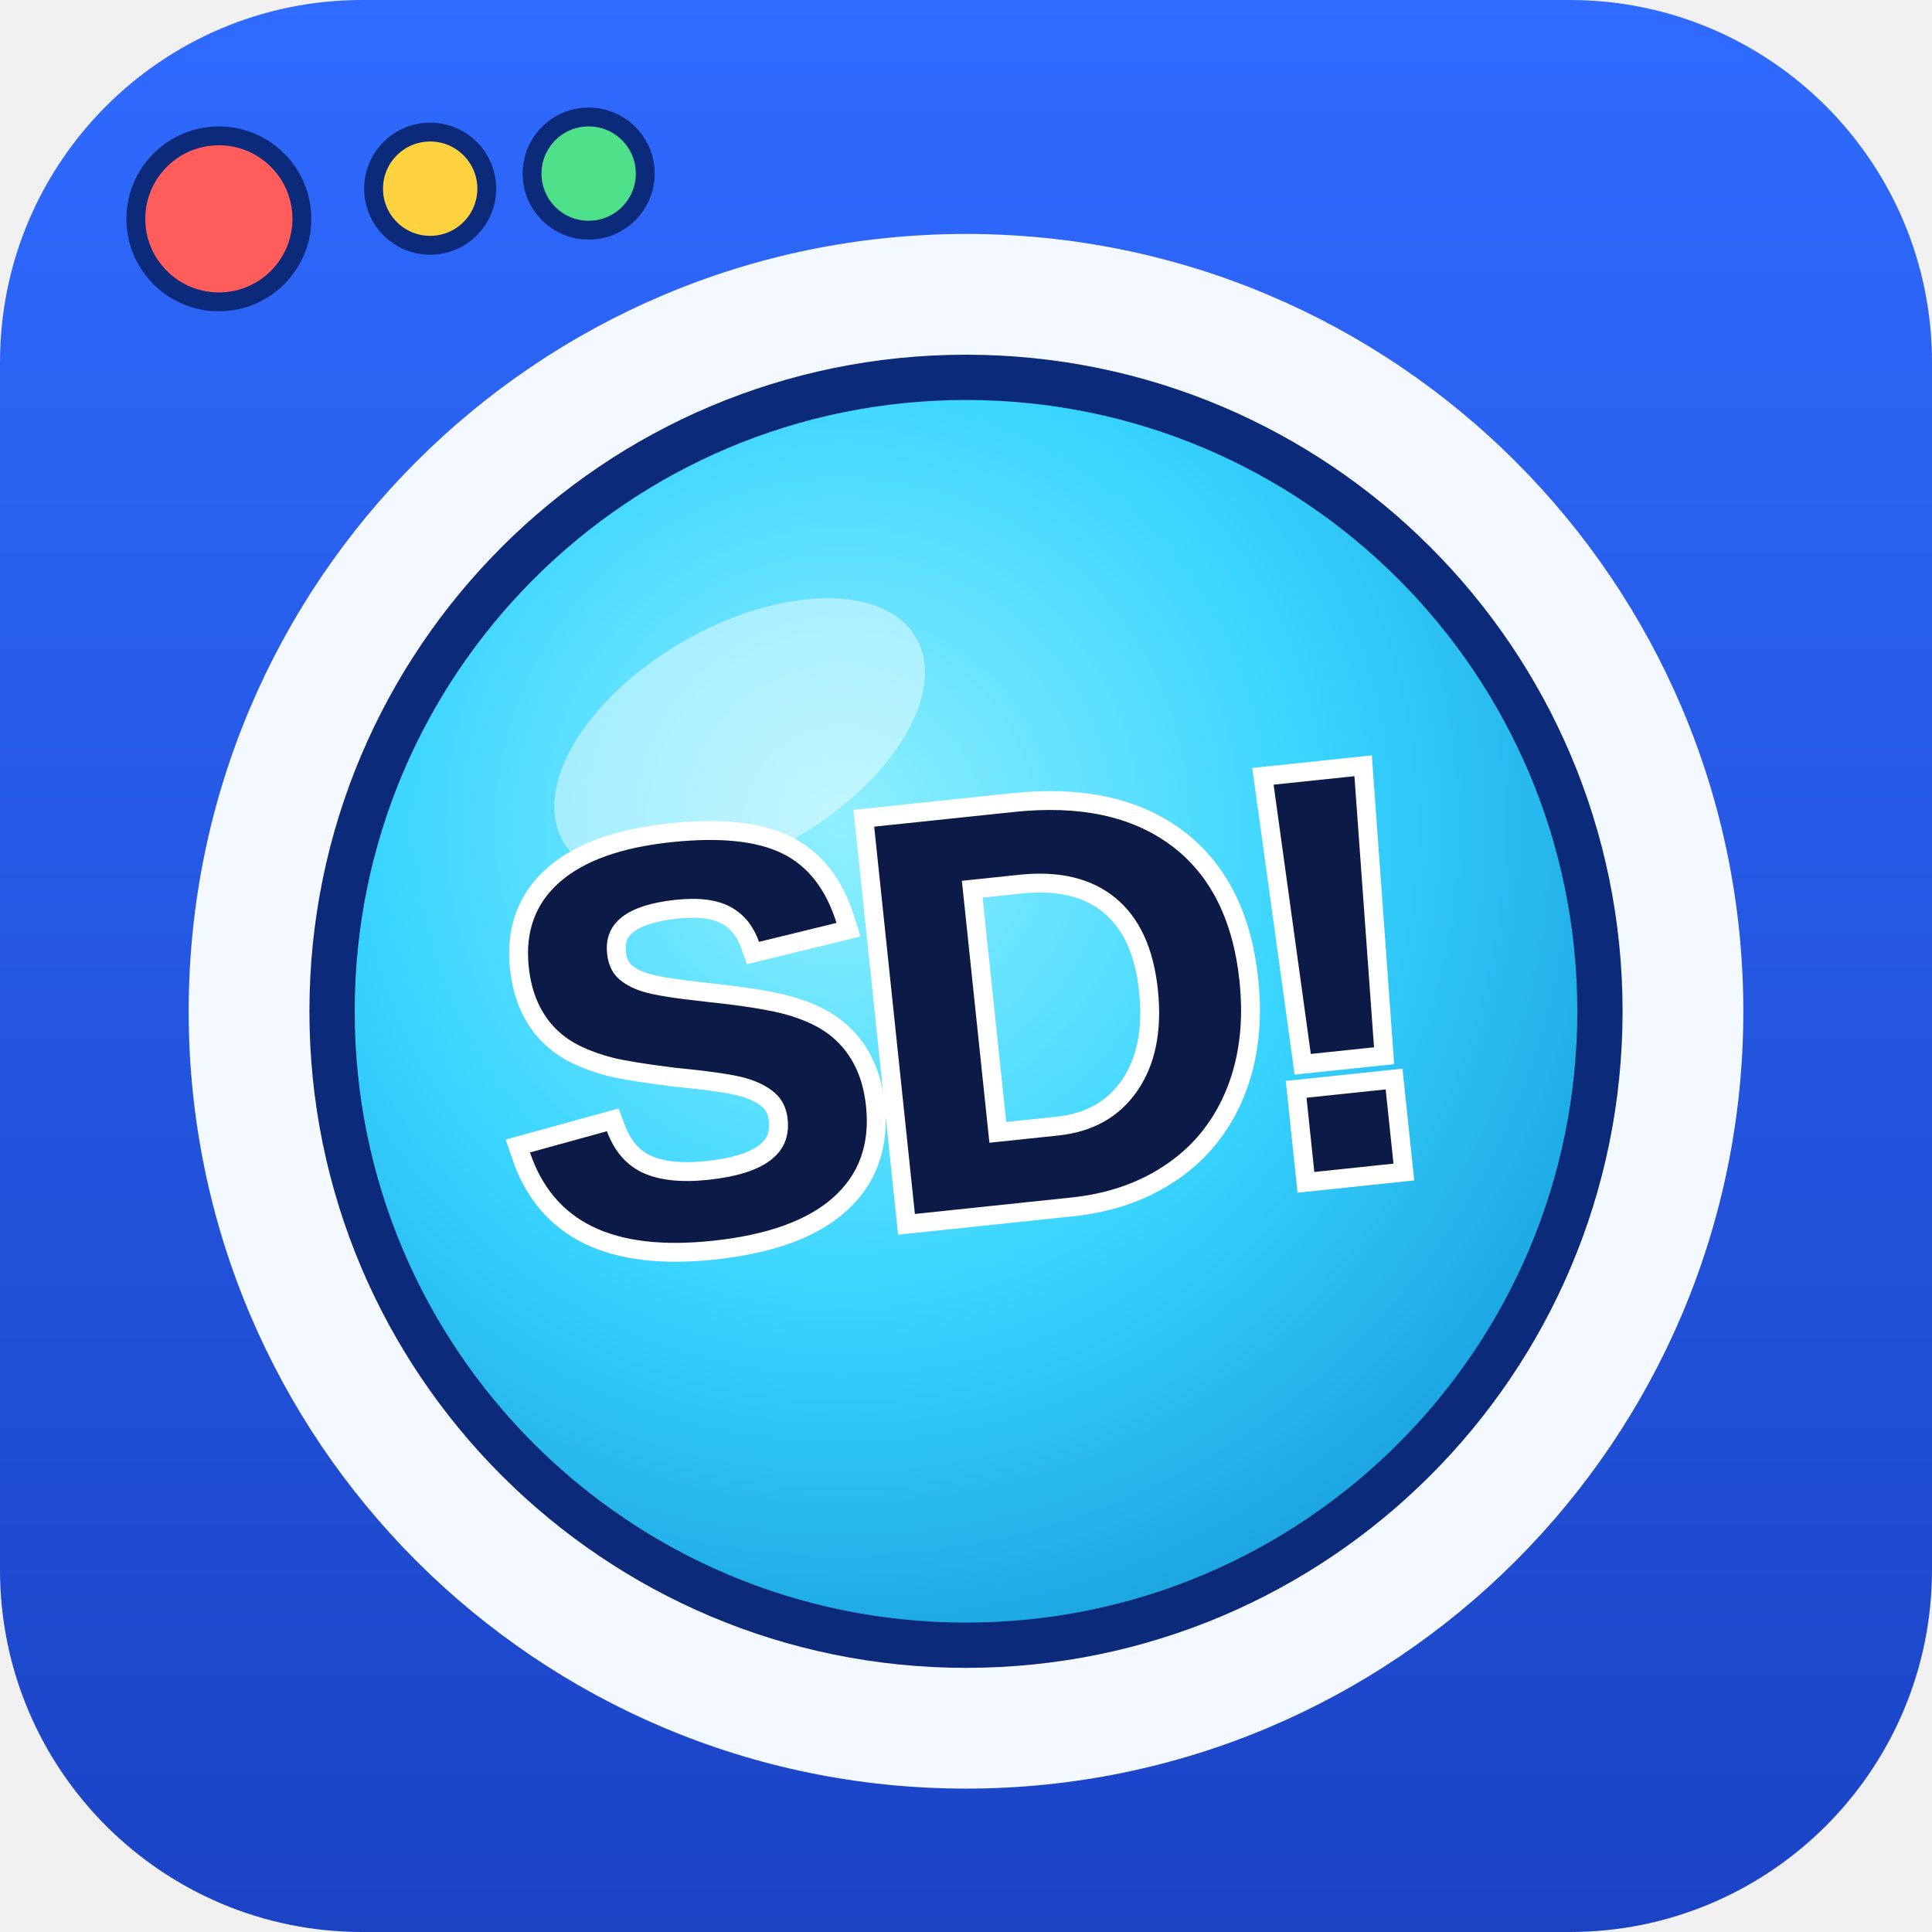
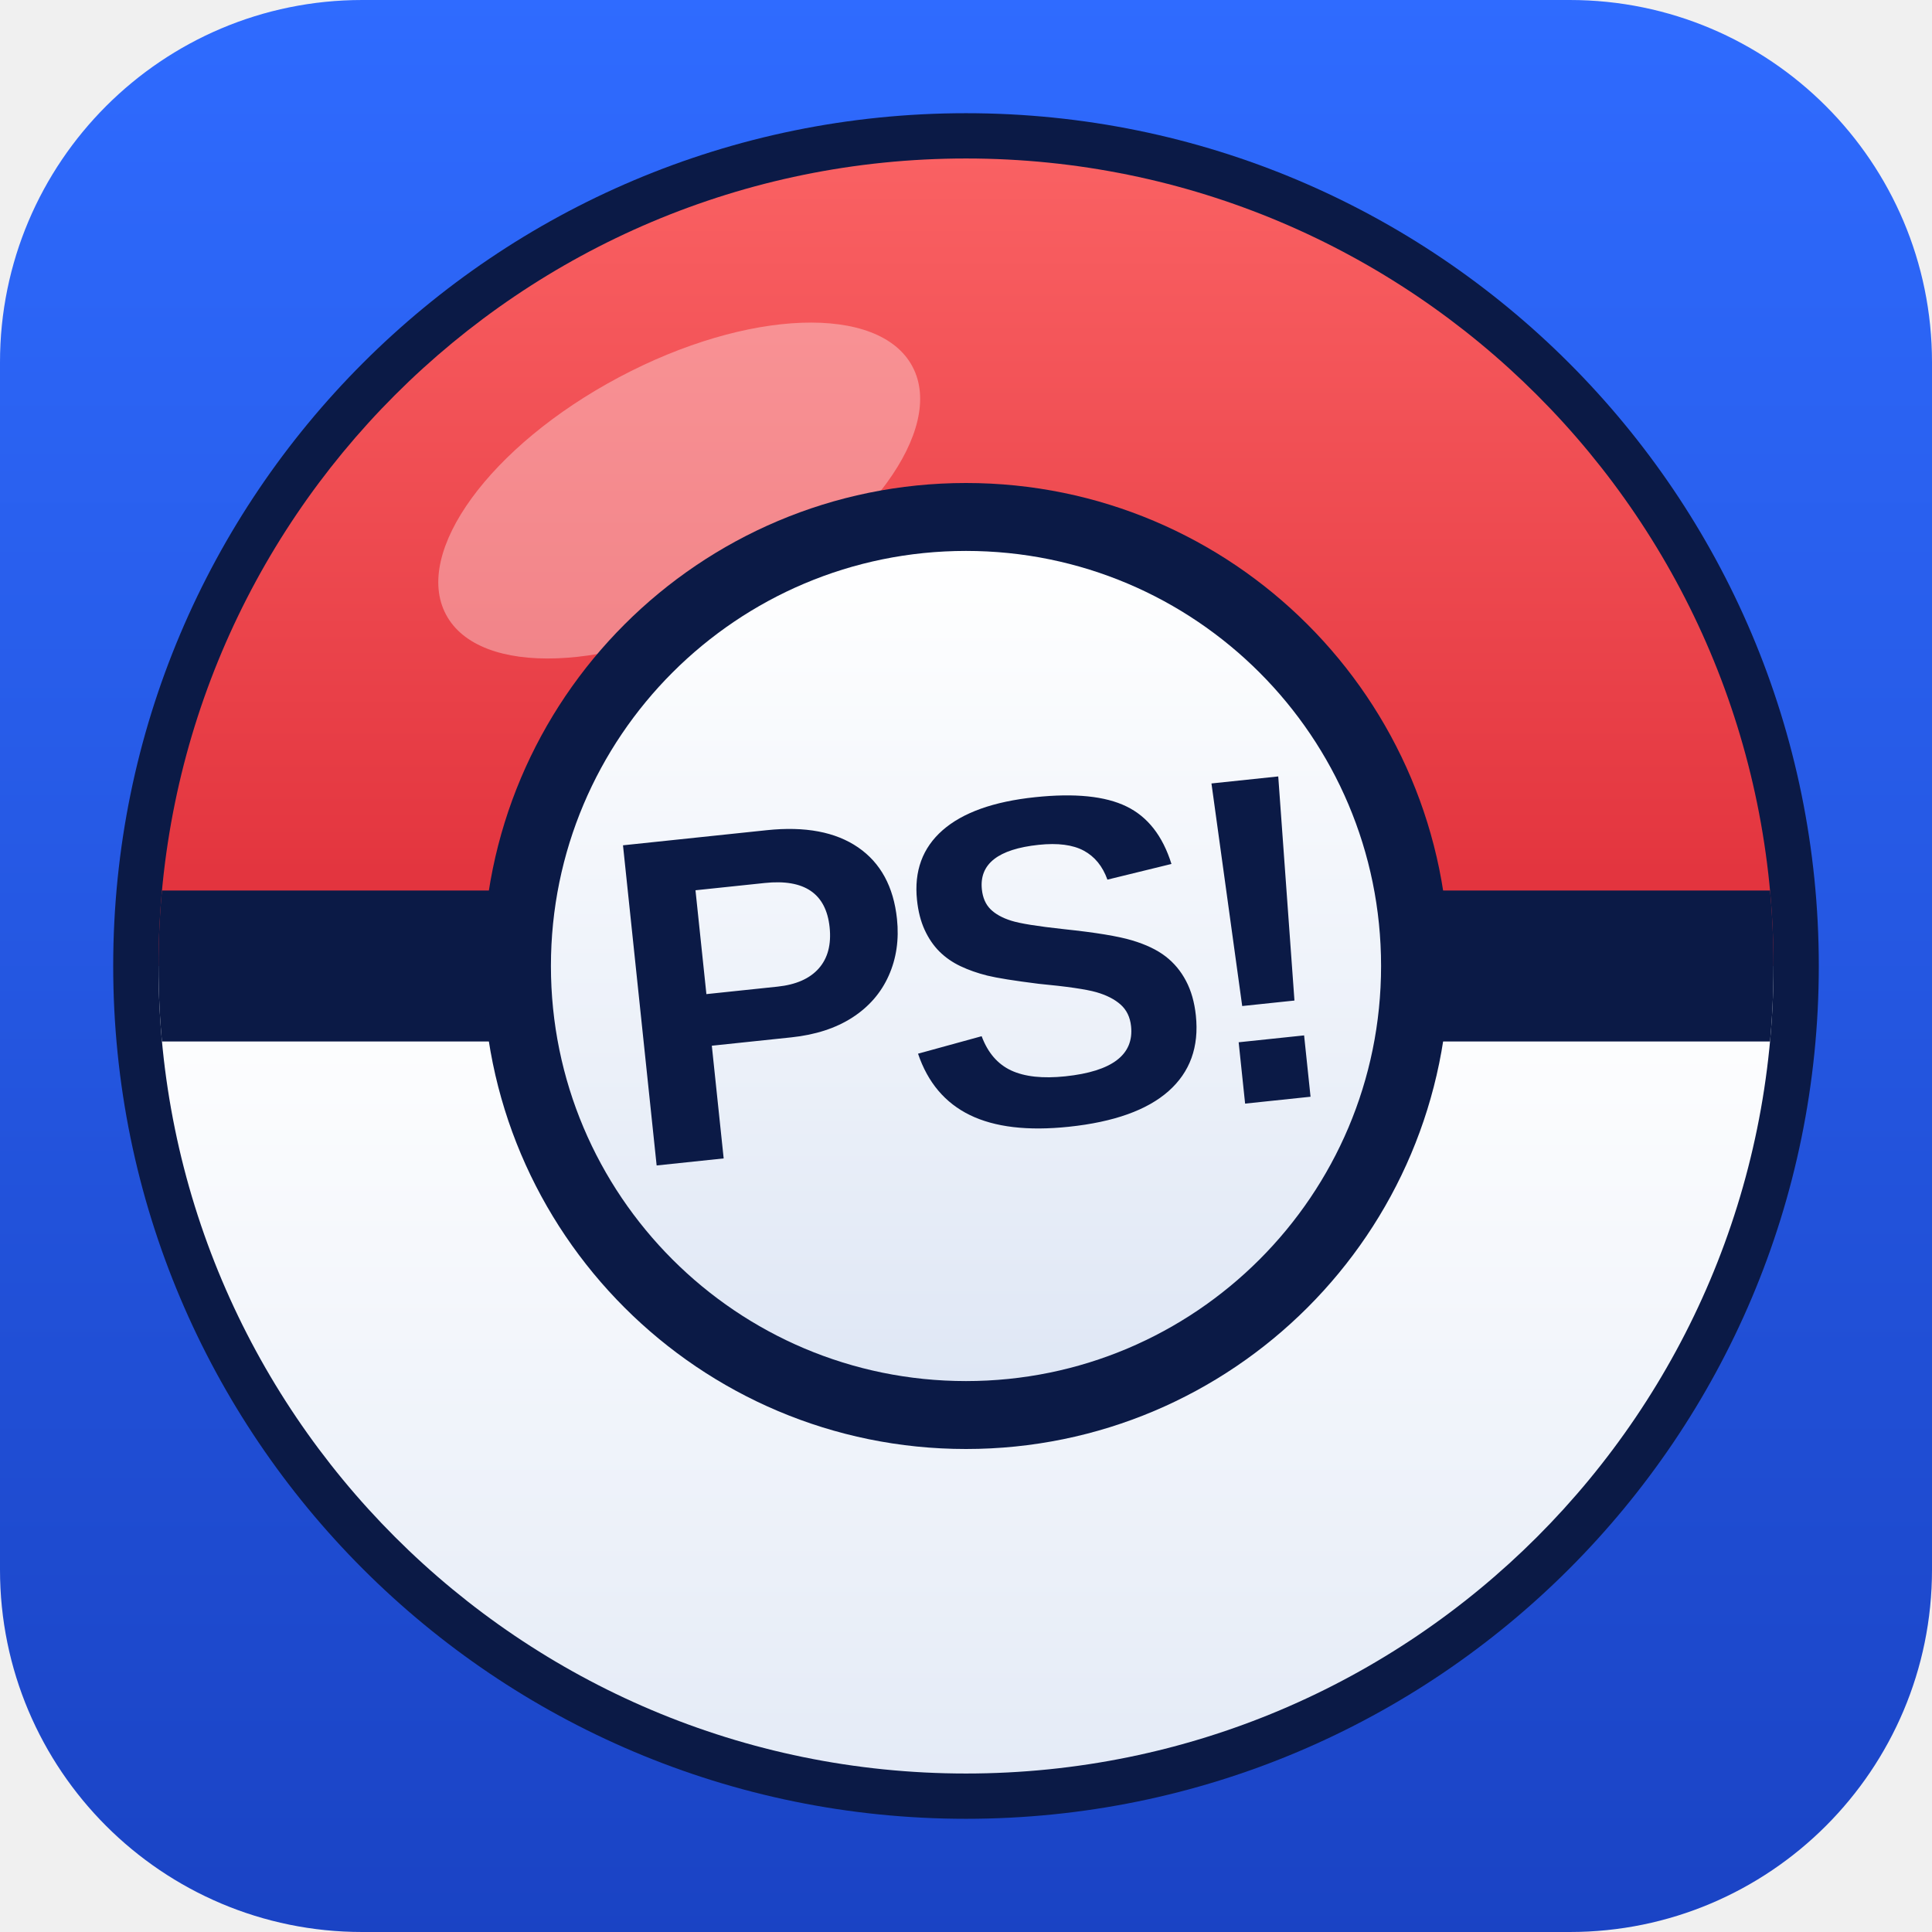
<svg xmlns="http://www.w3.org/2000/svg" width="512" height="512" viewBox="0 0 512 512">
  <defs>
-     <radialGradient id="lens" cx="40%" cy="35%" r="70%">
-       <stop offset="0" stop-color="#8ff0ff" />
-       <stop offset="0.55" stop-color="#38d4ff" />
-       <stop offset="1" stop-color="#1aa3e0" />
-     </radialGradient>
    <linearGradient id="bg" x1="0" y1="0" x2="0" y2="1">
      <stop offset="0" stop-color="#2f6bff" />
      <stop offset="1" stop-color="#1a43c4" />
    </linearGradient>
+     <linearGradient id="red" x1="0" y1="0" x2="0" y2="1">
+       <stop offset="0" stop-color="#ff6b6b" />
+       <stop offset="1" stop-color="#e02f3a" />
+     </linearGradient>
+     <linearGradient id="wht" x1="0" y1="0" x2="0" y2="1">
+       <stop offset="0" stop-color="#ffffff" />
+       <stop offset="1" stop-color="#dfe7f5" />
+     </linearGradient>
+     <clipPath id="ball">
+       <circle cx="256" cy="256" r="214" />
+     </clipPath>
  </defs>
  <rect x="0" y="0" width="512" height="512" rx="96" fill="url(#bg)" />
-   <circle cx="256" cy="268" r="206" fill="#f4f8ff" />
-   <circle cx="256" cy="268" r="174" fill="#0b2a7a" />
-   <circle cx="256" cy="268" r="162" fill="url(#lens)" />
-   <ellipse cx="196" cy="196" rx="54" ry="30" fill="#ffffff" opacity=".45" transform="rotate(-30 196 196)" />
-   <circle cx="58" cy="58" r="22" fill="#ff5c5c" stroke="#0b2a7a" stroke-width="5" />
-   <circle cx="114" cy="50" r="15" fill="#ffd23f" stroke="#0b2a7a" stroke-width="5" />
-   <circle cx="156" cy="46" r="15" fill="#4fe08a" stroke="#0b2a7a" stroke-width="5" />
-   <text x="256" y="320" text-anchor="middle" font-family="Arial Black, Arial" font-weight="900" font-size="150" letter-spacing="-6" fill="#0b1a46" stroke="#ffffff" stroke-width="10" paint-order="stroke" transform="rotate(-6 256 268)">SD!</text>
+   <circle cx="256" cy="256" r="226" fill="#0b1a46" />
+   <g clip-path="url(#ball)">
+     <rect x="0" y="0" width="512" height="256" fill="url(#red)" />
+     <rect x="0" y="256" width="512" height="256" fill="url(#wht)" />
+     <rect x="0" y="236" width="512" height="40" fill="#0b1a46" />
+     <ellipse cx="180" cy="130" rx="70" ry="34" fill="#ffffff" opacity=".35" transform="rotate(-28 180 130)" />
+   </g>
+   <circle cx="256" cy="256" r="128" fill="#0b1a46" />
+   <circle cx="256" cy="256" r="110" fill="url(#wht)" />
+   <text x="258" y="300" text-anchor="middle" font-family="Arial Black, Arial" font-weight="900" font-size="124" letter-spacing="-6" fill="#0b1a46" transform="rotate(-6 256 256)">PS!</text>
</svg>
